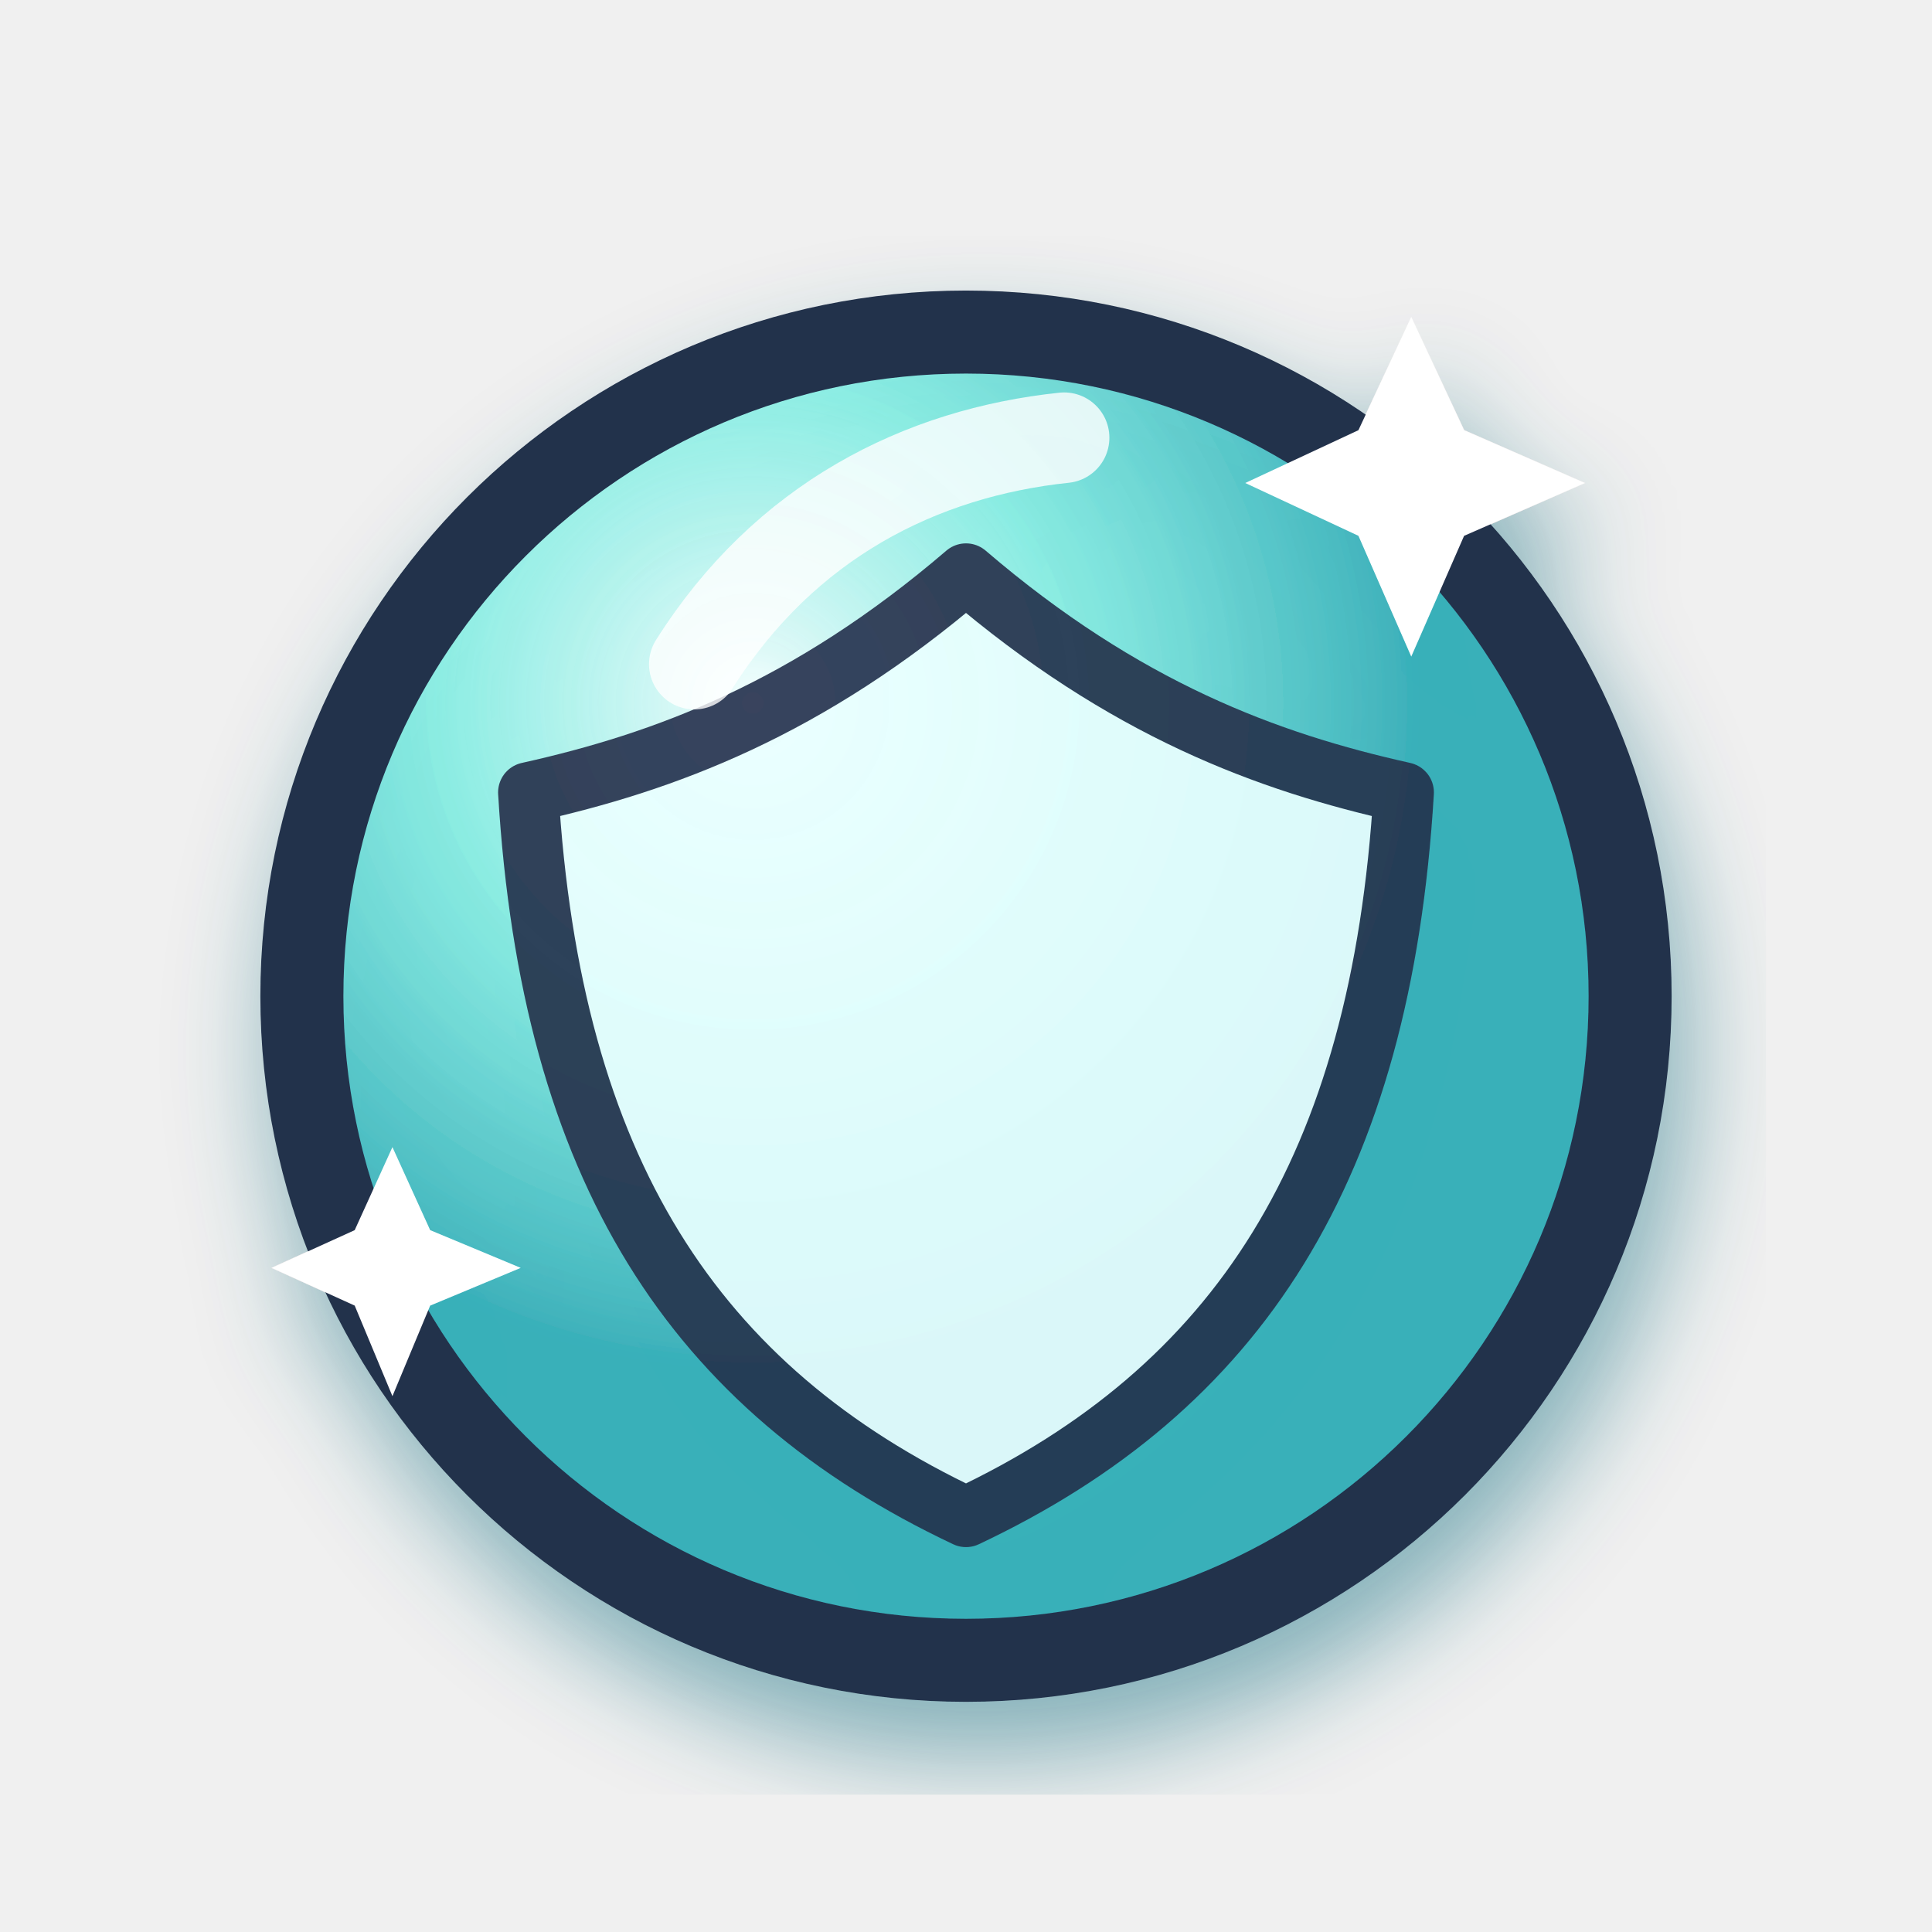
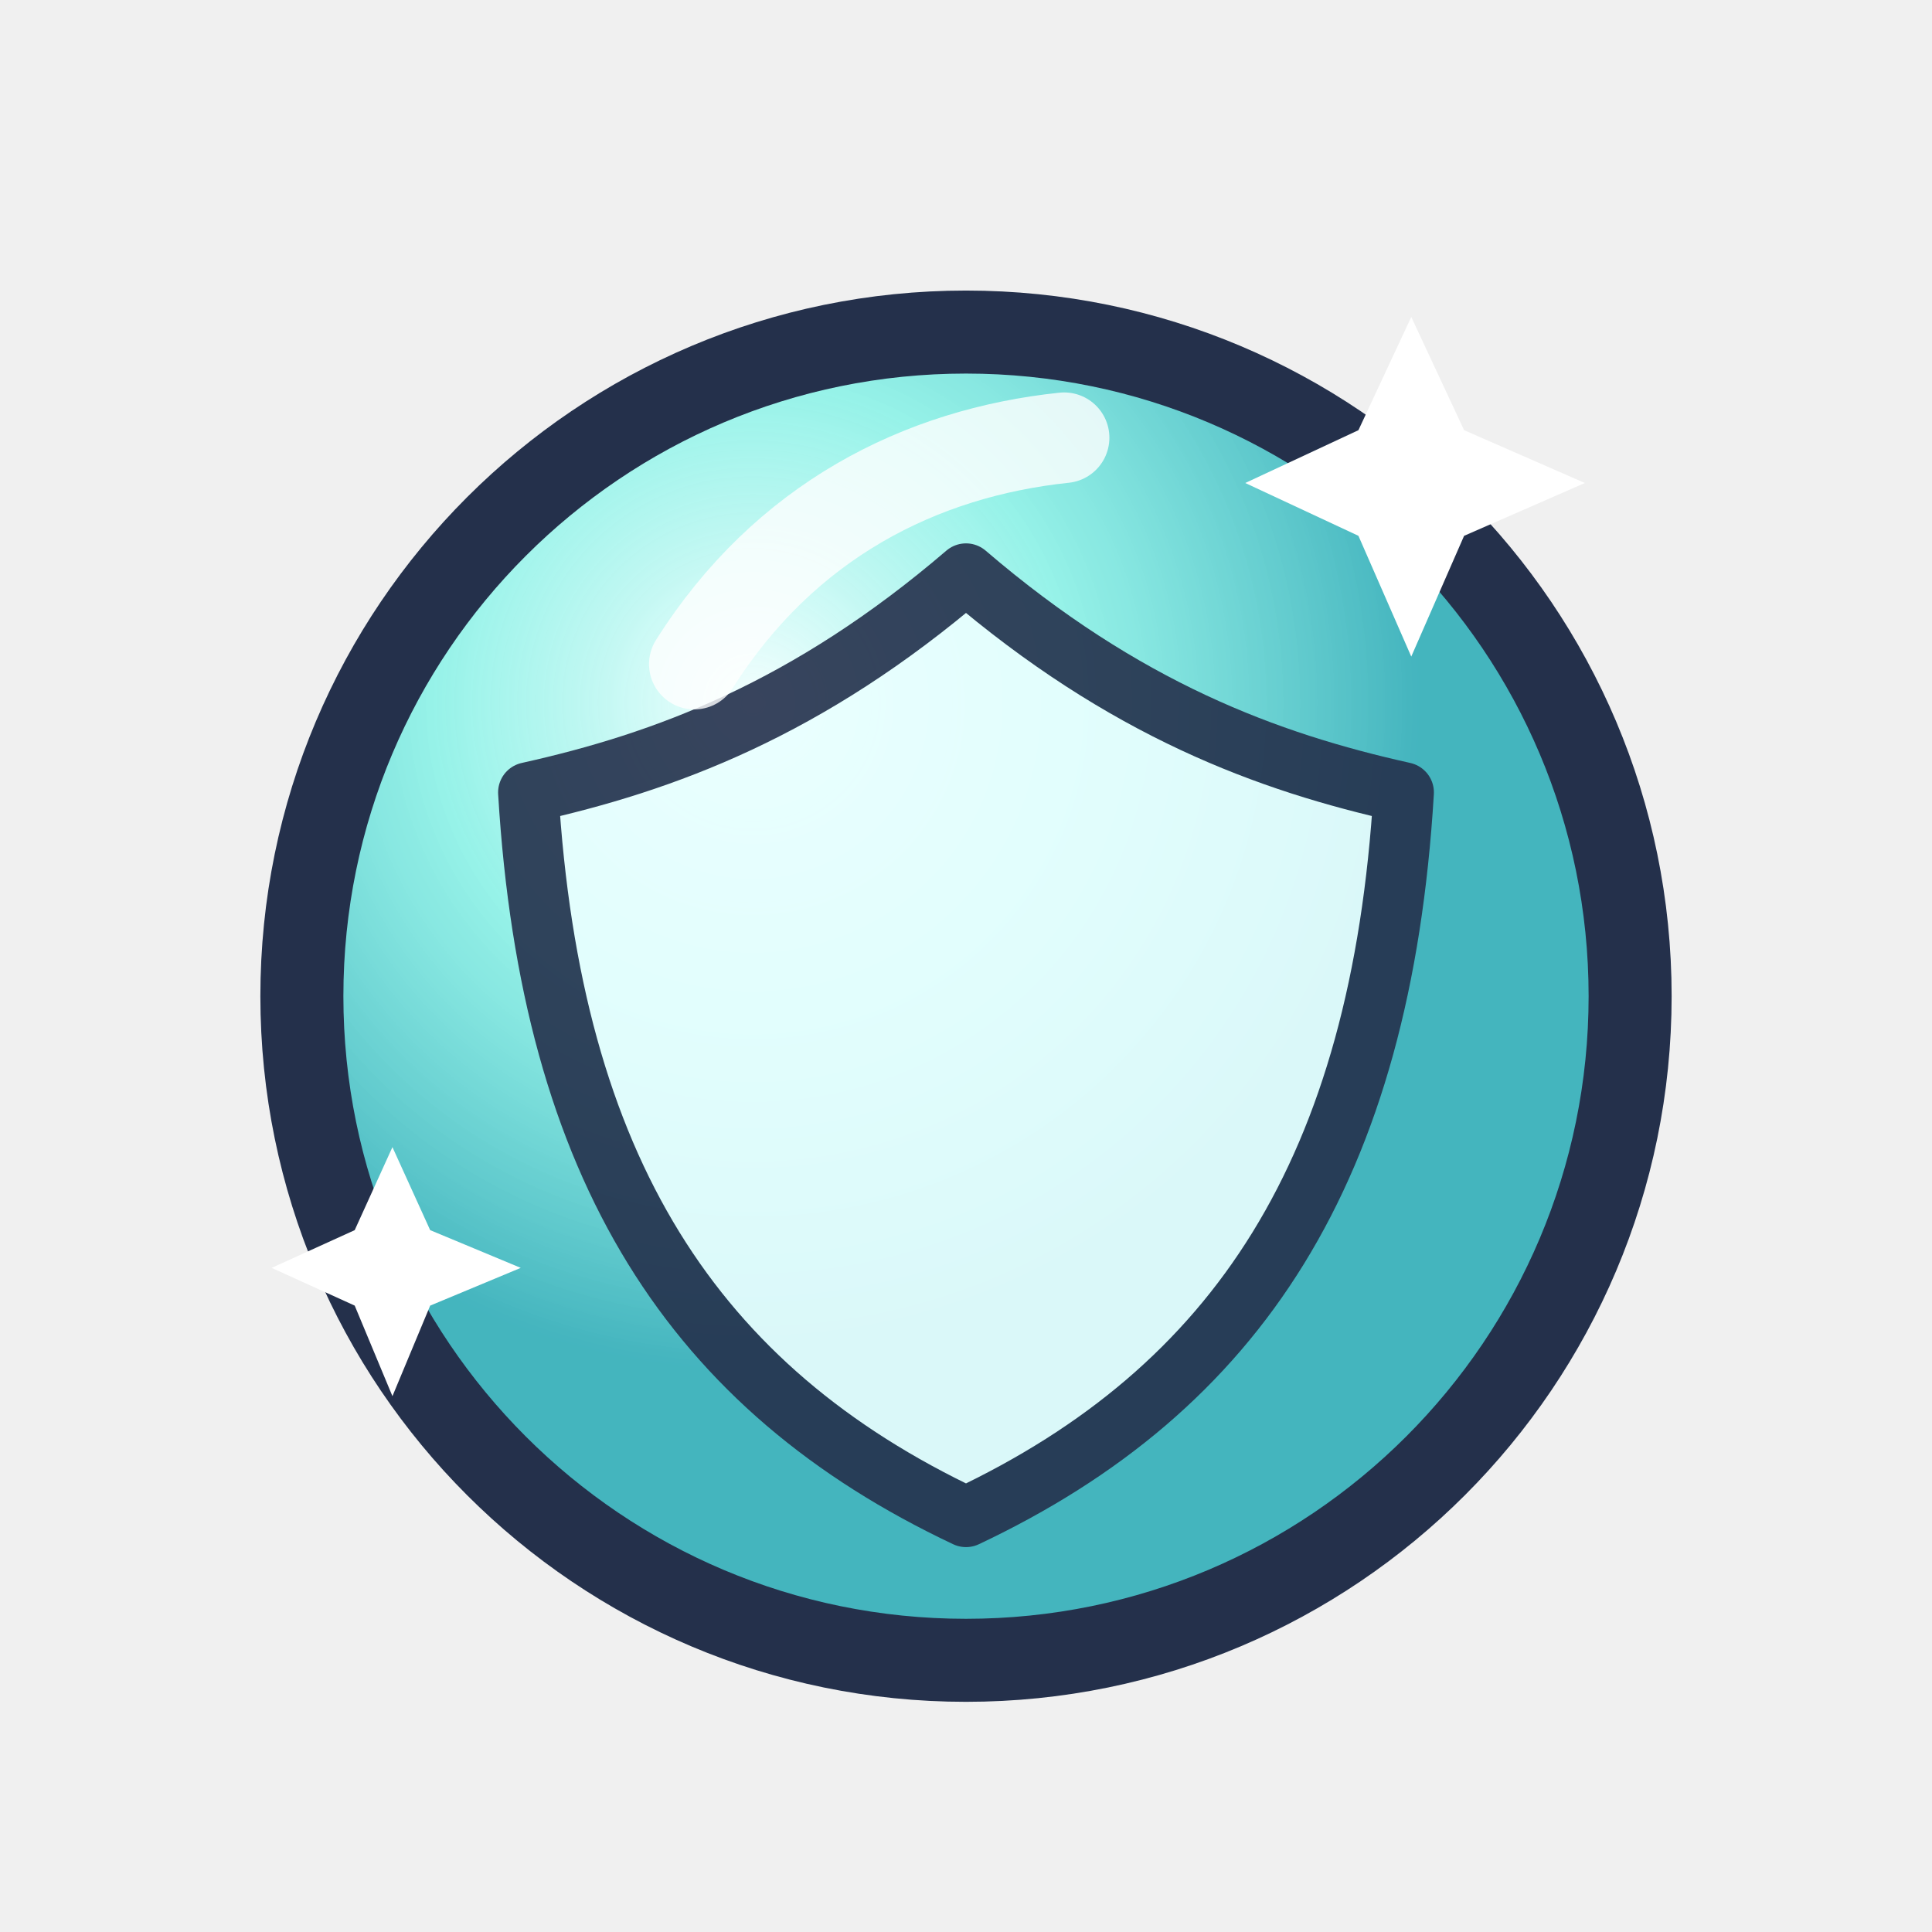
- <svg xmlns="http://www.w3.org/2000/svg" viewBox="0 0 256 256">
+ <svg xmlns="http://www.w3.org/2000/svg" width="256" height="256" viewBox="0 0 256 256">
  <defs>
    <radialGradient id="a" cx="34%" cy="28%">
      <stop stop-color="#f4ffff" stop-opacity=".96" />
      <stop offset=".48" stop-color="#83f3e7" stop-opacity=".82" />
      <stop offset="1" stop-color="#31aeb9" stop-opacity=".9" />
    </radialGradient>
    <filter id="s">
      <feDropShadow dy="7" stdDeviation="7" flood-color="#0c6575" flood-opacity=".48" />
    </filter>
  </defs>
-   <g filter="url(#s)" stroke="#24304b" stroke-linejoin="round">
+   <g stroke="#24304b" stroke-linejoin="round">
    <circle cx="128" cy="132" r="88" fill="url(#a)" stroke-width="11" />
    <path fill="#eaffff" stroke-width="8" d="M128 76c21 18 40 25 58 29-3 50-22 79-58 96-36-17-55-46-58-96 18-4 37-11 58-29z" opacity=".9" />
    <path d="M92 88c12-19 30-28 49-30" fill="none" stroke="#fff" stroke-width="12" stroke-linecap="round" opacity=".8" />
    <path fill="#fff" stroke="none" d="M187 42l7 15 16 7-16 7-7 16-7-16-15-7 15-7zM52 152l5 11 12 5-12 5-5 12-5-12-11-5 11-5z" />
  </g>
</svg>
